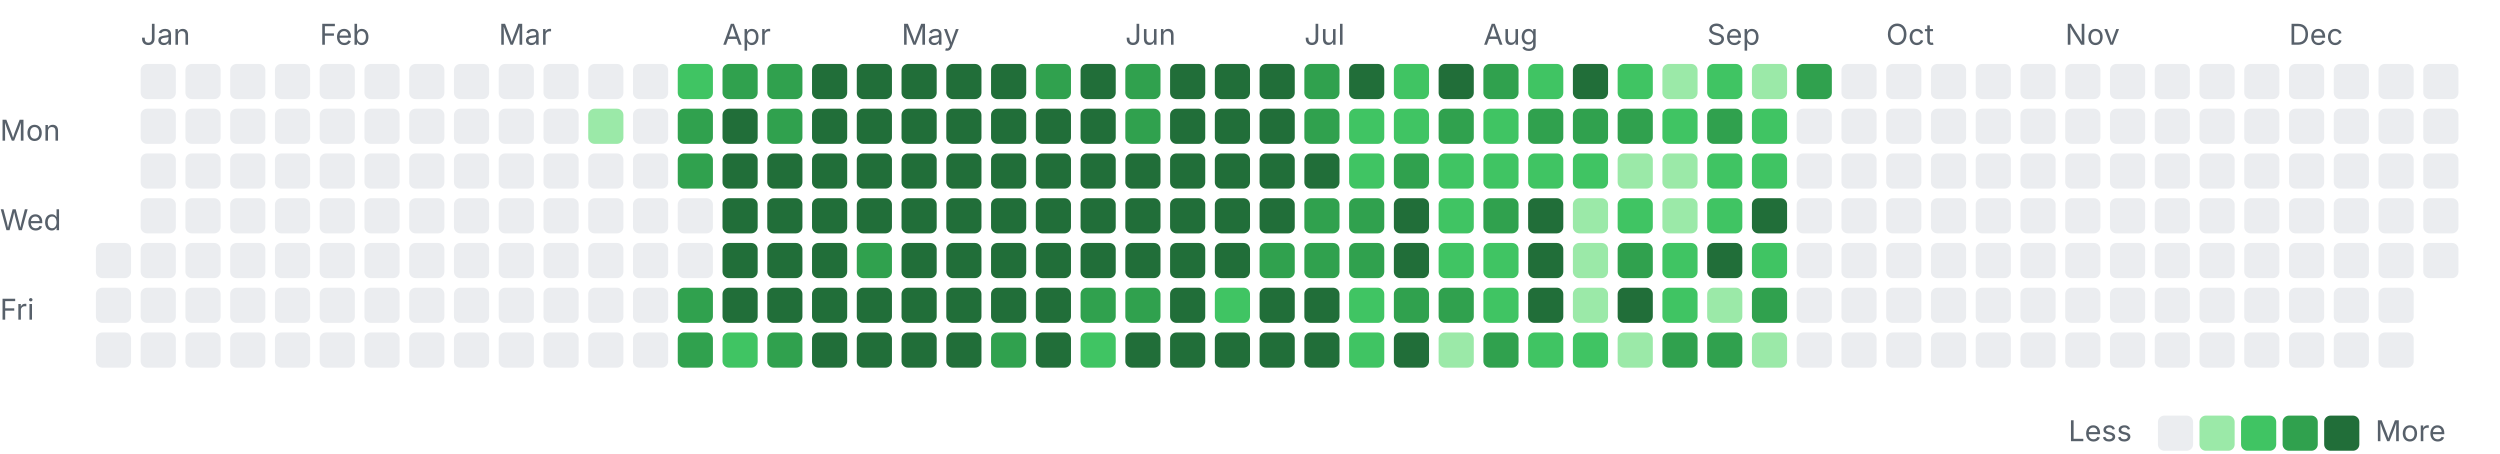
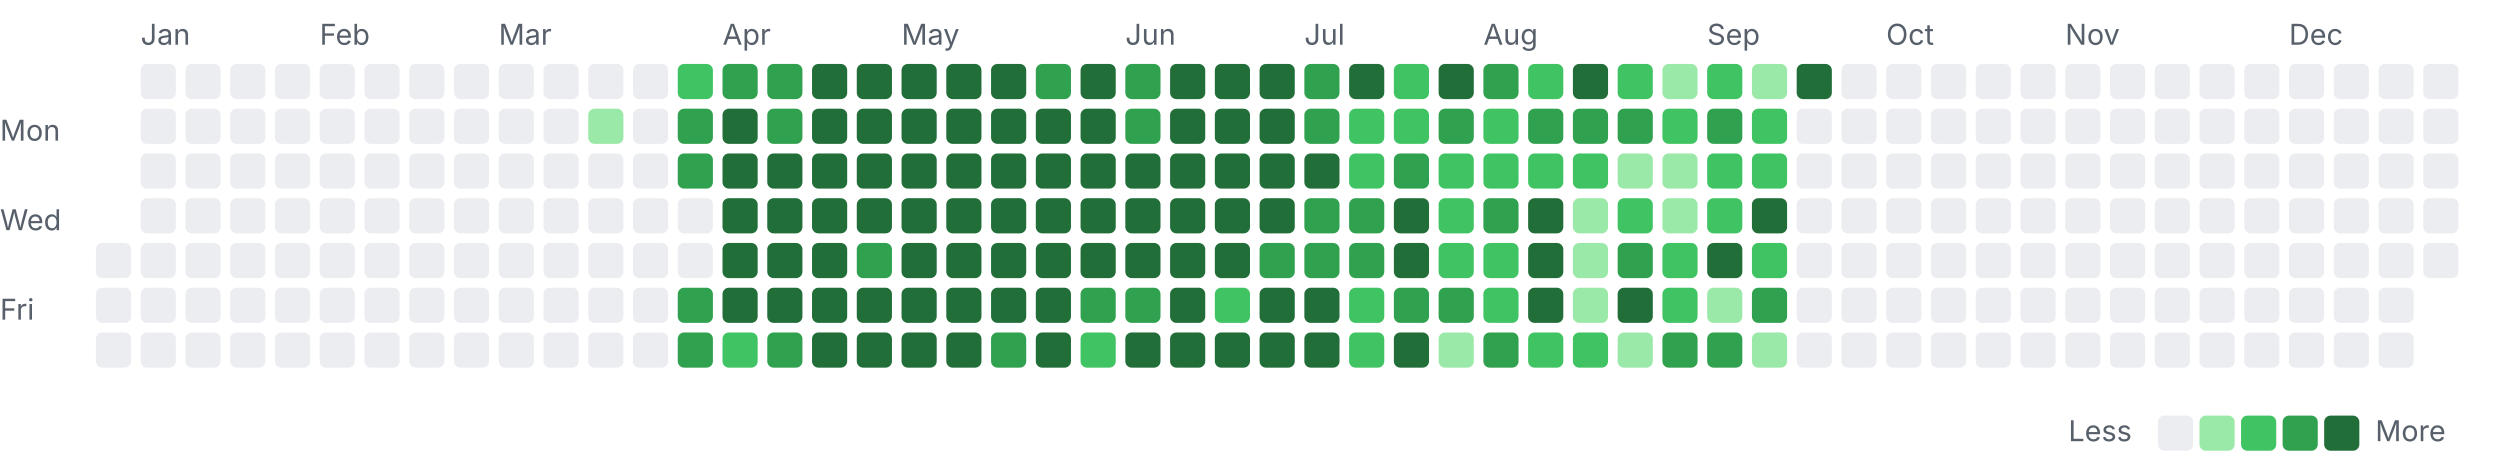
<svg xmlns="http://www.w3.org/2000/svg" width="782" height="142" viewBox="0 0 782 142">
  <style>.l0{fill:#ebedf0}.l1{fill:#9be9a8}.l2{fill:#40c463}.l3{fill:#30a14e}.l4{fill:#216e39} .lbl{fill:#57606a;font:9px -apple-system,Segoe UI,sans-serif}@media(prefers-color-scheme:dark){.l0{fill:#161b22}.l1{fill:#0e4429}.l2{fill:#006d32}.l3{fill:#26a641}.l4{fill:#39d353} .lbl{fill:#8b949e}}</style>
  <text class="lbl" x="44" y="14">Jan</text>
  <text class="lbl" x="100" y="14">Feb</text>
  <text class="lbl" x="156" y="14">Mar</text>
  <text class="lbl" x="226" y="14">Apr</text>
  <text class="lbl" x="282" y="14">May</text>
  <text class="lbl" x="352" y="14">Jun</text>
  <text class="lbl" x="408" y="14">Jul</text>
  <text class="lbl" x="464" y="14">Aug</text>
  <text class="lbl" x="534" y="14">Sep</text>
  <text class="lbl" x="590" y="14">Oct</text>
  <text class="lbl" x="646" y="14">Nov</text>
  <text class="lbl" x="716" y="14">Dec</text>
  <text class="lbl" x="0" y="44">Mon</text>
  <text class="lbl" x="0" y="72">Wed</text>
  <text class="lbl" x="0" y="100">Fri</text>
  <rect class="l0" x="30" y="76" width="11" height="11" rx="2" />
  <rect class="l0" x="30" y="90" width="11" height="11" rx="2" />
  <rect class="l0" x="30" y="104" width="11" height="11" rx="2" />
  <rect class="l0" x="44" y="20" width="11" height="11" rx="2" />
  <rect class="l0" x="44" y="34" width="11" height="11" rx="2" />
  <rect class="l0" x="44" y="48" width="11" height="11" rx="2" />
  <rect class="l0" x="44" y="62" width="11" height="11" rx="2" />
  <rect class="l0" x="44" y="76" width="11" height="11" rx="2" />
  <rect class="l0" x="44" y="90" width="11" height="11" rx="2" />
  <rect class="l0" x="44" y="104" width="11" height="11" rx="2" />
  <rect class="l0" x="58" y="20" width="11" height="11" rx="2" />
  <rect class="l0" x="58" y="34" width="11" height="11" rx="2" />
  <rect class="l0" x="58" y="48" width="11" height="11" rx="2" />
  <rect class="l0" x="58" y="62" width="11" height="11" rx="2" />
  <rect class="l0" x="58" y="76" width="11" height="11" rx="2" />
  <rect class="l0" x="58" y="90" width="11" height="11" rx="2" />
  <rect class="l0" x="58" y="104" width="11" height="11" rx="2" />
  <rect class="l0" x="72" y="20" width="11" height="11" rx="2" />
  <rect class="l0" x="72" y="34" width="11" height="11" rx="2" />
  <rect class="l0" x="72" y="48" width="11" height="11" rx="2" />
  <rect class="l0" x="72" y="62" width="11" height="11" rx="2" />
  <rect class="l0" x="72" y="76" width="11" height="11" rx="2" />
  <rect class="l0" x="72" y="90" width="11" height="11" rx="2" />
  <rect class="l0" x="72" y="104" width="11" height="11" rx="2" />
  <rect class="l0" x="86" y="20" width="11" height="11" rx="2" />
  <rect class="l0" x="86" y="34" width="11" height="11" rx="2" />
  <rect class="l0" x="86" y="48" width="11" height="11" rx="2" />
  <rect class="l0" x="86" y="62" width="11" height="11" rx="2" />
  <rect class="l0" x="86" y="76" width="11" height="11" rx="2" />
  <rect class="l0" x="86" y="90" width="11" height="11" rx="2" />
  <rect class="l0" x="86" y="104" width="11" height="11" rx="2" />
  <rect class="l0" x="100" y="20" width="11" height="11" rx="2" />
  <rect class="l0" x="100" y="34" width="11" height="11" rx="2" />
  <rect class="l0" x="100" y="48" width="11" height="11" rx="2" />
  <rect class="l0" x="100" y="62" width="11" height="11" rx="2" />
  <rect class="l0" x="100" y="76" width="11" height="11" rx="2" />
  <rect class="l0" x="100" y="90" width="11" height="11" rx="2" />
  <rect class="l0" x="100" y="104" width="11" height="11" rx="2" />
  <rect class="l0" x="114" y="20" width="11" height="11" rx="2" />
  <rect class="l0" x="114" y="34" width="11" height="11" rx="2" />
  <rect class="l0" x="114" y="48" width="11" height="11" rx="2" />
  <rect class="l0" x="114" y="62" width="11" height="11" rx="2" />
  <rect class="l0" x="114" y="76" width="11" height="11" rx="2" />
  <rect class="l0" x="114" y="90" width="11" height="11" rx="2" />
  <rect class="l0" x="114" y="104" width="11" height="11" rx="2" />
  <rect class="l0" x="128" y="20" width="11" height="11" rx="2" />
  <rect class="l0" x="128" y="34" width="11" height="11" rx="2" />
  <rect class="l0" x="128" y="48" width="11" height="11" rx="2" />
  <rect class="l0" x="128" y="62" width="11" height="11" rx="2" />
  <rect class="l0" x="128" y="76" width="11" height="11" rx="2" />
  <rect class="l0" x="128" y="90" width="11" height="11" rx="2" />
  <rect class="l0" x="128" y="104" width="11" height="11" rx="2" />
  <rect class="l0" x="142" y="20" width="11" height="11" rx="2" />
  <rect class="l0" x="142" y="34" width="11" height="11" rx="2" />
  <rect class="l0" x="142" y="48" width="11" height="11" rx="2" />
  <rect class="l0" x="142" y="62" width="11" height="11" rx="2" />
  <rect class="l0" x="142" y="76" width="11" height="11" rx="2" />
  <rect class="l0" x="142" y="90" width="11" height="11" rx="2" />
  <rect class="l0" x="142" y="104" width="11" height="11" rx="2" />
  <rect class="l0" x="156" y="20" width="11" height="11" rx="2" />
  <rect class="l0" x="156" y="34" width="11" height="11" rx="2" />
  <rect class="l0" x="156" y="48" width="11" height="11" rx="2" />
  <rect class="l0" x="156" y="62" width="11" height="11" rx="2" />
  <rect class="l0" x="156" y="76" width="11" height="11" rx="2" />
  <rect class="l0" x="156" y="90" width="11" height="11" rx="2" />
  <rect class="l0" x="156" y="104" width="11" height="11" rx="2" />
  <rect class="l0" x="170" y="20" width="11" height="11" rx="2" />
  <rect class="l0" x="170" y="34" width="11" height="11" rx="2" />
  <rect class="l0" x="170" y="48" width="11" height="11" rx="2" />
  <rect class="l0" x="170" y="62" width="11" height="11" rx="2" />
  <rect class="l0" x="170" y="76" width="11" height="11" rx="2" />
  <rect class="l0" x="170" y="90" width="11" height="11" rx="2" />
  <rect class="l0" x="170" y="104" width="11" height="11" rx="2" />
  <rect class="l0" x="184" y="20" width="11" height="11" rx="2" />
  <rect class="l1" x="184" y="34" width="11" height="11" rx="2" />
  <rect class="l0" x="184" y="48" width="11" height="11" rx="2" />
  <rect class="l0" x="184" y="62" width="11" height="11" rx="2" />
  <rect class="l0" x="184" y="76" width="11" height="11" rx="2" />
  <rect class="l0" x="184" y="90" width="11" height="11" rx="2" />
  <rect class="l0" x="184" y="104" width="11" height="11" rx="2" />
  <rect class="l0" x="198" y="20" width="11" height="11" rx="2" />
  <rect class="l0" x="198" y="34" width="11" height="11" rx="2" />
  <rect class="l0" x="198" y="48" width="11" height="11" rx="2" />
  <rect class="l0" x="198" y="62" width="11" height="11" rx="2" />
  <rect class="l0" x="198" y="76" width="11" height="11" rx="2" />
  <rect class="l0" x="198" y="90" width="11" height="11" rx="2" />
  <rect class="l0" x="198" y="104" width="11" height="11" rx="2" />
  <rect class="l2" x="212" y="20" width="11" height="11" rx="2" />
  <rect class="l3" x="212" y="34" width="11" height="11" rx="2" />
  <rect class="l3" x="212" y="48" width="11" height="11" rx="2" />
  <rect class="l0" x="212" y="62" width="11" height="11" rx="2" />
  <rect class="l0" x="212" y="76" width="11" height="11" rx="2" />
  <rect class="l3" x="212" y="90" width="11" height="11" rx="2" />
  <rect class="l3" x="212" y="104" width="11" height="11" rx="2" />
  <rect class="l3" x="226" y="20" width="11" height="11" rx="2" />
  <rect class="l4" x="226" y="34" width="11" height="11" rx="2" />
  <rect class="l4" x="226" y="48" width="11" height="11" rx="2" />
  <rect class="l4" x="226" y="62" width="11" height="11" rx="2" />
  <rect class="l4" x="226" y="76" width="11" height="11" rx="2" />
  <rect class="l4" x="226" y="90" width="11" height="11" rx="2" />
  <rect class="l2" x="226" y="104" width="11" height="11" rx="2" />
  <rect class="l3" x="240" y="20" width="11" height="11" rx="2" />
  <rect class="l3" x="240" y="34" width="11" height="11" rx="2" />
  <rect class="l4" x="240" y="48" width="11" height="11" rx="2" />
  <rect class="l4" x="240" y="62" width="11" height="11" rx="2" />
  <rect class="l4" x="240" y="76" width="11" height="11" rx="2" />
  <rect class="l4" x="240" y="90" width="11" height="11" rx="2" />
  <rect class="l3" x="240" y="104" width="11" height="11" rx="2" />
  <rect class="l4" x="254" y="20" width="11" height="11" rx="2" />
  <rect class="l4" x="254" y="34" width="11" height="11" rx="2" />
  <rect class="l4" x="254" y="48" width="11" height="11" rx="2" />
  <rect class="l4" x="254" y="62" width="11" height="11" rx="2" />
  <rect class="l4" x="254" y="76" width="11" height="11" rx="2" />
  <rect class="l4" x="254" y="90" width="11" height="11" rx="2" />
  <rect class="l4" x="254" y="104" width="11" height="11" rx="2" />
  <rect class="l4" x="268" y="20" width="11" height="11" rx="2" />
  <rect class="l4" x="268" y="34" width="11" height="11" rx="2" />
  <rect class="l4" x="268" y="48" width="11" height="11" rx="2" />
  <rect class="l4" x="268" y="62" width="11" height="11" rx="2" />
  <rect class="l3" x="268" y="76" width="11" height="11" rx="2" />
  <rect class="l4" x="268" y="90" width="11" height="11" rx="2" />
  <rect class="l4" x="268" y="104" width="11" height="11" rx="2" />
  <rect class="l4" x="282" y="20" width="11" height="11" rx="2" />
  <rect class="l4" x="282" y="34" width="11" height="11" rx="2" />
  <rect class="l4" x="282" y="48" width="11" height="11" rx="2" />
  <rect class="l4" x="282" y="62" width="11" height="11" rx="2" />
  <rect class="l4" x="282" y="76" width="11" height="11" rx="2" />
  <rect class="l4" x="282" y="90" width="11" height="11" rx="2" />
  <rect class="l4" x="282" y="104" width="11" height="11" rx="2" />
  <rect class="l4" x="296" y="20" width="11" height="11" rx="2" />
  <rect class="l4" x="296" y="34" width="11" height="11" rx="2" />
  <rect class="l4" x="296" y="48" width="11" height="11" rx="2" />
  <rect class="l4" x="296" y="62" width="11" height="11" rx="2" />
  <rect class="l4" x="296" y="76" width="11" height="11" rx="2" />
  <rect class="l4" x="296" y="90" width="11" height="11" rx="2" />
  <rect class="l4" x="296" y="104" width="11" height="11" rx="2" />
  <rect class="l4" x="310" y="20" width="11" height="11" rx="2" />
  <rect class="l4" x="310" y="34" width="11" height="11" rx="2" />
  <rect class="l4" x="310" y="48" width="11" height="11" rx="2" />
  <rect class="l4" x="310" y="62" width="11" height="11" rx="2" />
  <rect class="l4" x="310" y="76" width="11" height="11" rx="2" />
  <rect class="l4" x="310" y="90" width="11" height="11" rx="2" />
  <rect class="l3" x="310" y="104" width="11" height="11" rx="2" />
  <rect class="l3" x="324" y="20" width="11" height="11" rx="2" />
  <rect class="l4" x="324" y="34" width="11" height="11" rx="2" />
  <rect class="l4" x="324" y="48" width="11" height="11" rx="2" />
  <rect class="l4" x="324" y="62" width="11" height="11" rx="2" />
  <rect class="l4" x="324" y="76" width="11" height="11" rx="2" />
  <rect class="l4" x="324" y="90" width="11" height="11" rx="2" />
  <rect class="l4" x="324" y="104" width="11" height="11" rx="2" />
  <rect class="l4" x="338" y="20" width="11" height="11" rx="2" />
  <rect class="l4" x="338" y="34" width="11" height="11" rx="2" />
  <rect class="l4" x="338" y="48" width="11" height="11" rx="2" />
  <rect class="l4" x="338" y="62" width="11" height="11" rx="2" />
  <rect class="l4" x="338" y="76" width="11" height="11" rx="2" />
  <rect class="l3" x="338" y="90" width="11" height="11" rx="2" />
  <rect class="l2" x="338" y="104" width="11" height="11" rx="2" />
  <rect class="l3" x="352" y="20" width="11" height="11" rx="2" />
  <rect class="l3" x="352" y="34" width="11" height="11" rx="2" />
  <rect class="l4" x="352" y="48" width="11" height="11" rx="2" />
  <rect class="l4" x="352" y="62" width="11" height="11" rx="2" />
  <rect class="l4" x="352" y="76" width="11" height="11" rx="2" />
  <rect class="l3" x="352" y="90" width="11" height="11" rx="2" />
  <rect class="l4" x="352" y="104" width="11" height="11" rx="2" />
  <rect class="l4" x="366" y="20" width="11" height="11" rx="2" />
  <rect class="l4" x="366" y="34" width="11" height="11" rx="2" />
  <rect class="l4" x="366" y="48" width="11" height="11" rx="2" />
  <rect class="l4" x="366" y="62" width="11" height="11" rx="2" />
  <rect class="l4" x="366" y="76" width="11" height="11" rx="2" />
  <rect class="l4" x="366" y="90" width="11" height="11" rx="2" />
  <rect class="l4" x="366" y="104" width="11" height="11" rx="2" />
  <rect class="l4" x="380" y="20" width="11" height="11" rx="2" />
  <rect class="l4" x="380" y="34" width="11" height="11" rx="2" />
  <rect class="l4" x="380" y="48" width="11" height="11" rx="2" />
  <rect class="l4" x="380" y="62" width="11" height="11" rx="2" />
  <rect class="l4" x="380" y="76" width="11" height="11" rx="2" />
  <rect class="l2" x="380" y="90" width="11" height="11" rx="2" />
  <rect class="l4" x="380" y="104" width="11" height="11" rx="2" />
  <rect class="l4" x="394" y="20" width="11" height="11" rx="2" />
  <rect class="l4" x="394" y="34" width="11" height="11" rx="2" />
  <rect class="l4" x="394" y="48" width="11" height="11" rx="2" />
  <rect class="l4" x="394" y="62" width="11" height="11" rx="2" />
  <rect class="l3" x="394" y="76" width="11" height="11" rx="2" />
  <rect class="l4" x="394" y="90" width="11" height="11" rx="2" />
  <rect class="l4" x="394" y="104" width="11" height="11" rx="2" />
  <rect class="l3" x="408" y="20" width="11" height="11" rx="2" />
  <rect class="l3" x="408" y="34" width="11" height="11" rx="2" />
  <rect class="l4" x="408" y="48" width="11" height="11" rx="2" />
  <rect class="l3" x="408" y="62" width="11" height="11" rx="2" />
  <rect class="l3" x="408" y="76" width="11" height="11" rx="2" />
  <rect class="l4" x="408" y="90" width="11" height="11" rx="2" />
  <rect class="l4" x="408" y="104" width="11" height="11" rx="2" />
  <rect class="l4" x="422" y="20" width="11" height="11" rx="2" />
  <rect class="l2" x="422" y="34" width="11" height="11" rx="2" />
  <rect class="l2" x="422" y="48" width="11" height="11" rx="2" />
  <rect class="l3" x="422" y="62" width="11" height="11" rx="2" />
  <rect class="l3" x="422" y="76" width="11" height="11" rx="2" />
  <rect class="l2" x="422" y="90" width="11" height="11" rx="2" />
  <rect class="l2" x="422" y="104" width="11" height="11" rx="2" />
  <rect class="l2" x="436" y="20" width="11" height="11" rx="2" />
  <rect class="l2" x="436" y="34" width="11" height="11" rx="2" />
  <rect class="l3" x="436" y="48" width="11" height="11" rx="2" />
  <rect class="l4" x="436" y="62" width="11" height="11" rx="2" />
  <rect class="l4" x="436" y="76" width="11" height="11" rx="2" />
  <rect class="l3" x="436" y="90" width="11" height="11" rx="2" />
  <rect class="l4" x="436" y="104" width="11" height="11" rx="2" />
  <rect class="l4" x="450" y="20" width="11" height="11" rx="2" />
  <rect class="l3" x="450" y="34" width="11" height="11" rx="2" />
  <rect class="l2" x="450" y="48" width="11" height="11" rx="2" />
  <rect class="l2" x="450" y="62" width="11" height="11" rx="2" />
  <rect class="l2" x="450" y="76" width="11" height="11" rx="2" />
  <rect class="l3" x="450" y="90" width="11" height="11" rx="2" />
  <rect class="l1" x="450" y="104" width="11" height="11" rx="2" />
  <rect class="l3" x="464" y="20" width="11" height="11" rx="2" />
  <rect class="l2" x="464" y="34" width="11" height="11" rx="2" />
  <rect class="l2" x="464" y="48" width="11" height="11" rx="2" />
  <rect class="l3" x="464" y="62" width="11" height="11" rx="2" />
  <rect class="l2" x="464" y="76" width="11" height="11" rx="2" />
  <rect class="l2" x="464" y="90" width="11" height="11" rx="2" />
  <rect class="l3" x="464" y="104" width="11" height="11" rx="2" />
  <rect class="l2" x="478" y="20" width="11" height="11" rx="2" />
  <rect class="l3" x="478" y="34" width="11" height="11" rx="2" />
  <rect class="l2" x="478" y="48" width="11" height="11" rx="2" />
  <rect class="l4" x="478" y="62" width="11" height="11" rx="2" />
  <rect class="l4" x="478" y="76" width="11" height="11" rx="2" />
  <rect class="l4" x="478" y="90" width="11" height="11" rx="2" />
  <rect class="l2" x="478" y="104" width="11" height="11" rx="2" />
  <rect class="l4" x="492" y="20" width="11" height="11" rx="2" />
  <rect class="l3" x="492" y="34" width="11" height="11" rx="2" />
  <rect class="l2" x="492" y="48" width="11" height="11" rx="2" />
  <rect class="l1" x="492" y="62" width="11" height="11" rx="2" />
  <rect class="l1" x="492" y="76" width="11" height="11" rx="2" />
  <rect class="l1" x="492" y="90" width="11" height="11" rx="2" />
  <rect class="l2" x="492" y="104" width="11" height="11" rx="2" />
  <rect class="l2" x="506" y="20" width="11" height="11" rx="2" />
  <rect class="l3" x="506" y="34" width="11" height="11" rx="2" />
  <rect class="l1" x="506" y="48" width="11" height="11" rx="2" />
  <rect class="l2" x="506" y="62" width="11" height="11" rx="2" />
  <rect class="l3" x="506" y="76" width="11" height="11" rx="2" />
  <rect class="l4" x="506" y="90" width="11" height="11" rx="2" />
  <rect class="l1" x="506" y="104" width="11" height="11" rx="2" />
  <rect class="l1" x="520" y="20" width="11" height="11" rx="2" />
  <rect class="l2" x="520" y="34" width="11" height="11" rx="2" />
  <rect class="l1" x="520" y="48" width="11" height="11" rx="2" />
  <rect class="l1" x="520" y="62" width="11" height="11" rx="2" />
  <rect class="l2" x="520" y="76" width="11" height="11" rx="2" />
  <rect class="l2" x="520" y="90" width="11" height="11" rx="2" />
  <rect class="l3" x="520" y="104" width="11" height="11" rx="2" />
  <rect class="l2" x="534" y="20" width="11" height="11" rx="2" />
  <rect class="l3" x="534" y="34" width="11" height="11" rx="2" />
  <rect class="l2" x="534" y="48" width="11" height="11" rx="2" />
  <rect class="l2" x="534" y="62" width="11" height="11" rx="2" />
  <rect class="l4" x="534" y="76" width="11" height="11" rx="2" />
  <rect class="l1" x="534" y="90" width="11" height="11" rx="2" />
  <rect class="l3" x="534" y="104" width="11" height="11" rx="2" />
  <rect class="l1" x="548" y="20" width="11" height="11" rx="2" />
  <rect class="l2" x="548" y="34" width="11" height="11" rx="2" />
  <rect class="l2" x="548" y="48" width="11" height="11" rx="2" />
  <rect class="l4" x="548" y="62" width="11" height="11" rx="2" />
  <rect class="l2" x="548" y="76" width="11" height="11" rx="2" />
  <rect class="l3" x="548" y="90" width="11" height="11" rx="2" />
  <rect class="l1" x="548" y="104" width="11" height="11" rx="2" />
-   <rect class="l3" x="562" y="20" width="11" height="11" rx="2" />
+   <rect class="l4" x="562" y="20" width="11" height="11" rx="2" />
  <rect class="l0" x="562" y="34" width="11" height="11" rx="2" />
  <rect class="l0" x="562" y="48" width="11" height="11" rx="2" />
  <rect class="l0" x="562" y="62" width="11" height="11" rx="2" />
  <rect class="l0" x="562" y="76" width="11" height="11" rx="2" />
  <rect class="l0" x="562" y="90" width="11" height="11" rx="2" />
  <rect class="l0" x="562" y="104" width="11" height="11" rx="2" />
  <rect class="l0" x="576" y="20" width="11" height="11" rx="2" />
  <rect class="l0" x="576" y="34" width="11" height="11" rx="2" />
  <rect class="l0" x="576" y="48" width="11" height="11" rx="2" />
  <rect class="l0" x="576" y="62" width="11" height="11" rx="2" />
  <rect class="l0" x="576" y="76" width="11" height="11" rx="2" />
  <rect class="l0" x="576" y="90" width="11" height="11" rx="2" />
  <rect class="l0" x="576" y="104" width="11" height="11" rx="2" />
  <rect class="l0" x="590" y="20" width="11" height="11" rx="2" />
  <rect class="l0" x="590" y="34" width="11" height="11" rx="2" />
  <rect class="l0" x="590" y="48" width="11" height="11" rx="2" />
  <rect class="l0" x="590" y="62" width="11" height="11" rx="2" />
  <rect class="l0" x="590" y="76" width="11" height="11" rx="2" />
  <rect class="l0" x="590" y="90" width="11" height="11" rx="2" />
  <rect class="l0" x="590" y="104" width="11" height="11" rx="2" />
  <rect class="l0" x="604" y="20" width="11" height="11" rx="2" />
  <rect class="l0" x="604" y="34" width="11" height="11" rx="2" />
  <rect class="l0" x="604" y="48" width="11" height="11" rx="2" />
  <rect class="l0" x="604" y="62" width="11" height="11" rx="2" />
  <rect class="l0" x="604" y="76" width="11" height="11" rx="2" />
  <rect class="l0" x="604" y="90" width="11" height="11" rx="2" />
  <rect class="l0" x="604" y="104" width="11" height="11" rx="2" />
  <rect class="l0" x="618" y="20" width="11" height="11" rx="2" />
  <rect class="l0" x="618" y="34" width="11" height="11" rx="2" />
  <rect class="l0" x="618" y="48" width="11" height="11" rx="2" />
  <rect class="l0" x="618" y="62" width="11" height="11" rx="2" />
  <rect class="l0" x="618" y="76" width="11" height="11" rx="2" />
  <rect class="l0" x="618" y="90" width="11" height="11" rx="2" />
  <rect class="l0" x="618" y="104" width="11" height="11" rx="2" />
  <rect class="l0" x="632" y="20" width="11" height="11" rx="2" />
  <rect class="l0" x="632" y="34" width="11" height="11" rx="2" />
  <rect class="l0" x="632" y="48" width="11" height="11" rx="2" />
  <rect class="l0" x="632" y="62" width="11" height="11" rx="2" />
  <rect class="l0" x="632" y="76" width="11" height="11" rx="2" />
  <rect class="l0" x="632" y="90" width="11" height="11" rx="2" />
  <rect class="l0" x="632" y="104" width="11" height="11" rx="2" />
  <rect class="l0" x="646" y="20" width="11" height="11" rx="2" />
  <rect class="l0" x="646" y="34" width="11" height="11" rx="2" />
  <rect class="l0" x="646" y="48" width="11" height="11" rx="2" />
  <rect class="l0" x="646" y="62" width="11" height="11" rx="2" />
  <rect class="l0" x="646" y="76" width="11" height="11" rx="2" />
  <rect class="l0" x="646" y="90" width="11" height="11" rx="2" />
  <rect class="l0" x="646" y="104" width="11" height="11" rx="2" />
  <rect class="l0" x="660" y="20" width="11" height="11" rx="2" />
  <rect class="l0" x="660" y="34" width="11" height="11" rx="2" />
  <rect class="l0" x="660" y="48" width="11" height="11" rx="2" />
  <rect class="l0" x="660" y="62" width="11" height="11" rx="2" />
  <rect class="l0" x="660" y="76" width="11" height="11" rx="2" />
  <rect class="l0" x="660" y="90" width="11" height="11" rx="2" />
  <rect class="l0" x="660" y="104" width="11" height="11" rx="2" />
  <rect class="l0" x="674" y="20" width="11" height="11" rx="2" />
  <rect class="l0" x="674" y="34" width="11" height="11" rx="2" />
  <rect class="l0" x="674" y="48" width="11" height="11" rx="2" />
  <rect class="l0" x="674" y="62" width="11" height="11" rx="2" />
  <rect class="l0" x="674" y="76" width="11" height="11" rx="2" />
  <rect class="l0" x="674" y="90" width="11" height="11" rx="2" />
  <rect class="l0" x="674" y="104" width="11" height="11" rx="2" />
  <rect class="l0" x="688" y="20" width="11" height="11" rx="2" />
  <rect class="l0" x="688" y="34" width="11" height="11" rx="2" />
  <rect class="l0" x="688" y="48" width="11" height="11" rx="2" />
  <rect class="l0" x="688" y="62" width="11" height="11" rx="2" />
  <rect class="l0" x="688" y="76" width="11" height="11" rx="2" />
  <rect class="l0" x="688" y="90" width="11" height="11" rx="2" />
  <rect class="l0" x="688" y="104" width="11" height="11" rx="2" />
  <rect class="l0" x="702" y="20" width="11" height="11" rx="2" />
  <rect class="l0" x="702" y="34" width="11" height="11" rx="2" />
  <rect class="l0" x="702" y="48" width="11" height="11" rx="2" />
  <rect class="l0" x="702" y="62" width="11" height="11" rx="2" />
  <rect class="l0" x="702" y="76" width="11" height="11" rx="2" />
  <rect class="l0" x="702" y="90" width="11" height="11" rx="2" />
  <rect class="l0" x="702" y="104" width="11" height="11" rx="2" />
  <rect class="l0" x="716" y="20" width="11" height="11" rx="2" />
  <rect class="l0" x="716" y="34" width="11" height="11" rx="2" />
  <rect class="l0" x="716" y="48" width="11" height="11" rx="2" />
  <rect class="l0" x="716" y="62" width="11" height="11" rx="2" />
  <rect class="l0" x="716" y="76" width="11" height="11" rx="2" />
  <rect class="l0" x="716" y="90" width="11" height="11" rx="2" />
  <rect class="l0" x="716" y="104" width="11" height="11" rx="2" />
  <rect class="l0" x="730" y="20" width="11" height="11" rx="2" />
  <rect class="l0" x="730" y="34" width="11" height="11" rx="2" />
  <rect class="l0" x="730" y="48" width="11" height="11" rx="2" />
  <rect class="l0" x="730" y="62" width="11" height="11" rx="2" />
  <rect class="l0" x="730" y="76" width="11" height="11" rx="2" />
  <rect class="l0" x="730" y="90" width="11" height="11" rx="2" />
  <rect class="l0" x="730" y="104" width="11" height="11" rx="2" />
  <rect class="l0" x="744" y="20" width="11" height="11" rx="2" />
  <rect class="l0" x="744" y="34" width="11" height="11" rx="2" />
  <rect class="l0" x="744" y="48" width="11" height="11" rx="2" />
  <rect class="l0" x="744" y="62" width="11" height="11" rx="2" />
  <rect class="l0" x="744" y="76" width="11" height="11" rx="2" />
  <rect class="l0" x="744" y="90" width="11" height="11" rx="2" />
  <rect class="l0" x="744" y="104" width="11" height="11" rx="2" />
  <rect class="l0" x="758" y="20" width="11" height="11" rx="2" />
  <rect class="l0" x="758" y="34" width="11" height="11" rx="2" />
  <rect class="l0" x="758" y="48" width="11" height="11" rx="2" />
  <rect class="l0" x="758" y="62" width="11" height="11" rx="2" />
  <rect class="l0" x="758" y="76" width="11" height="11" rx="2" />
  <text class="lbl" x="647" y="138">Less</text>
  <rect class="l0" x="675" y="130" width="11" height="11" rx="2" />
  <rect class="l1" x="688" y="130" width="11" height="11" rx="2" />
  <rect class="l2" x="701" y="130" width="11" height="11" rx="2" />
  <rect class="l3" x="714" y="130" width="11" height="11" rx="2" />
  <rect class="l4" x="727" y="130" width="11" height="11" rx="2" />
  <text class="lbl" x="743" y="138">More</text>
</svg>
